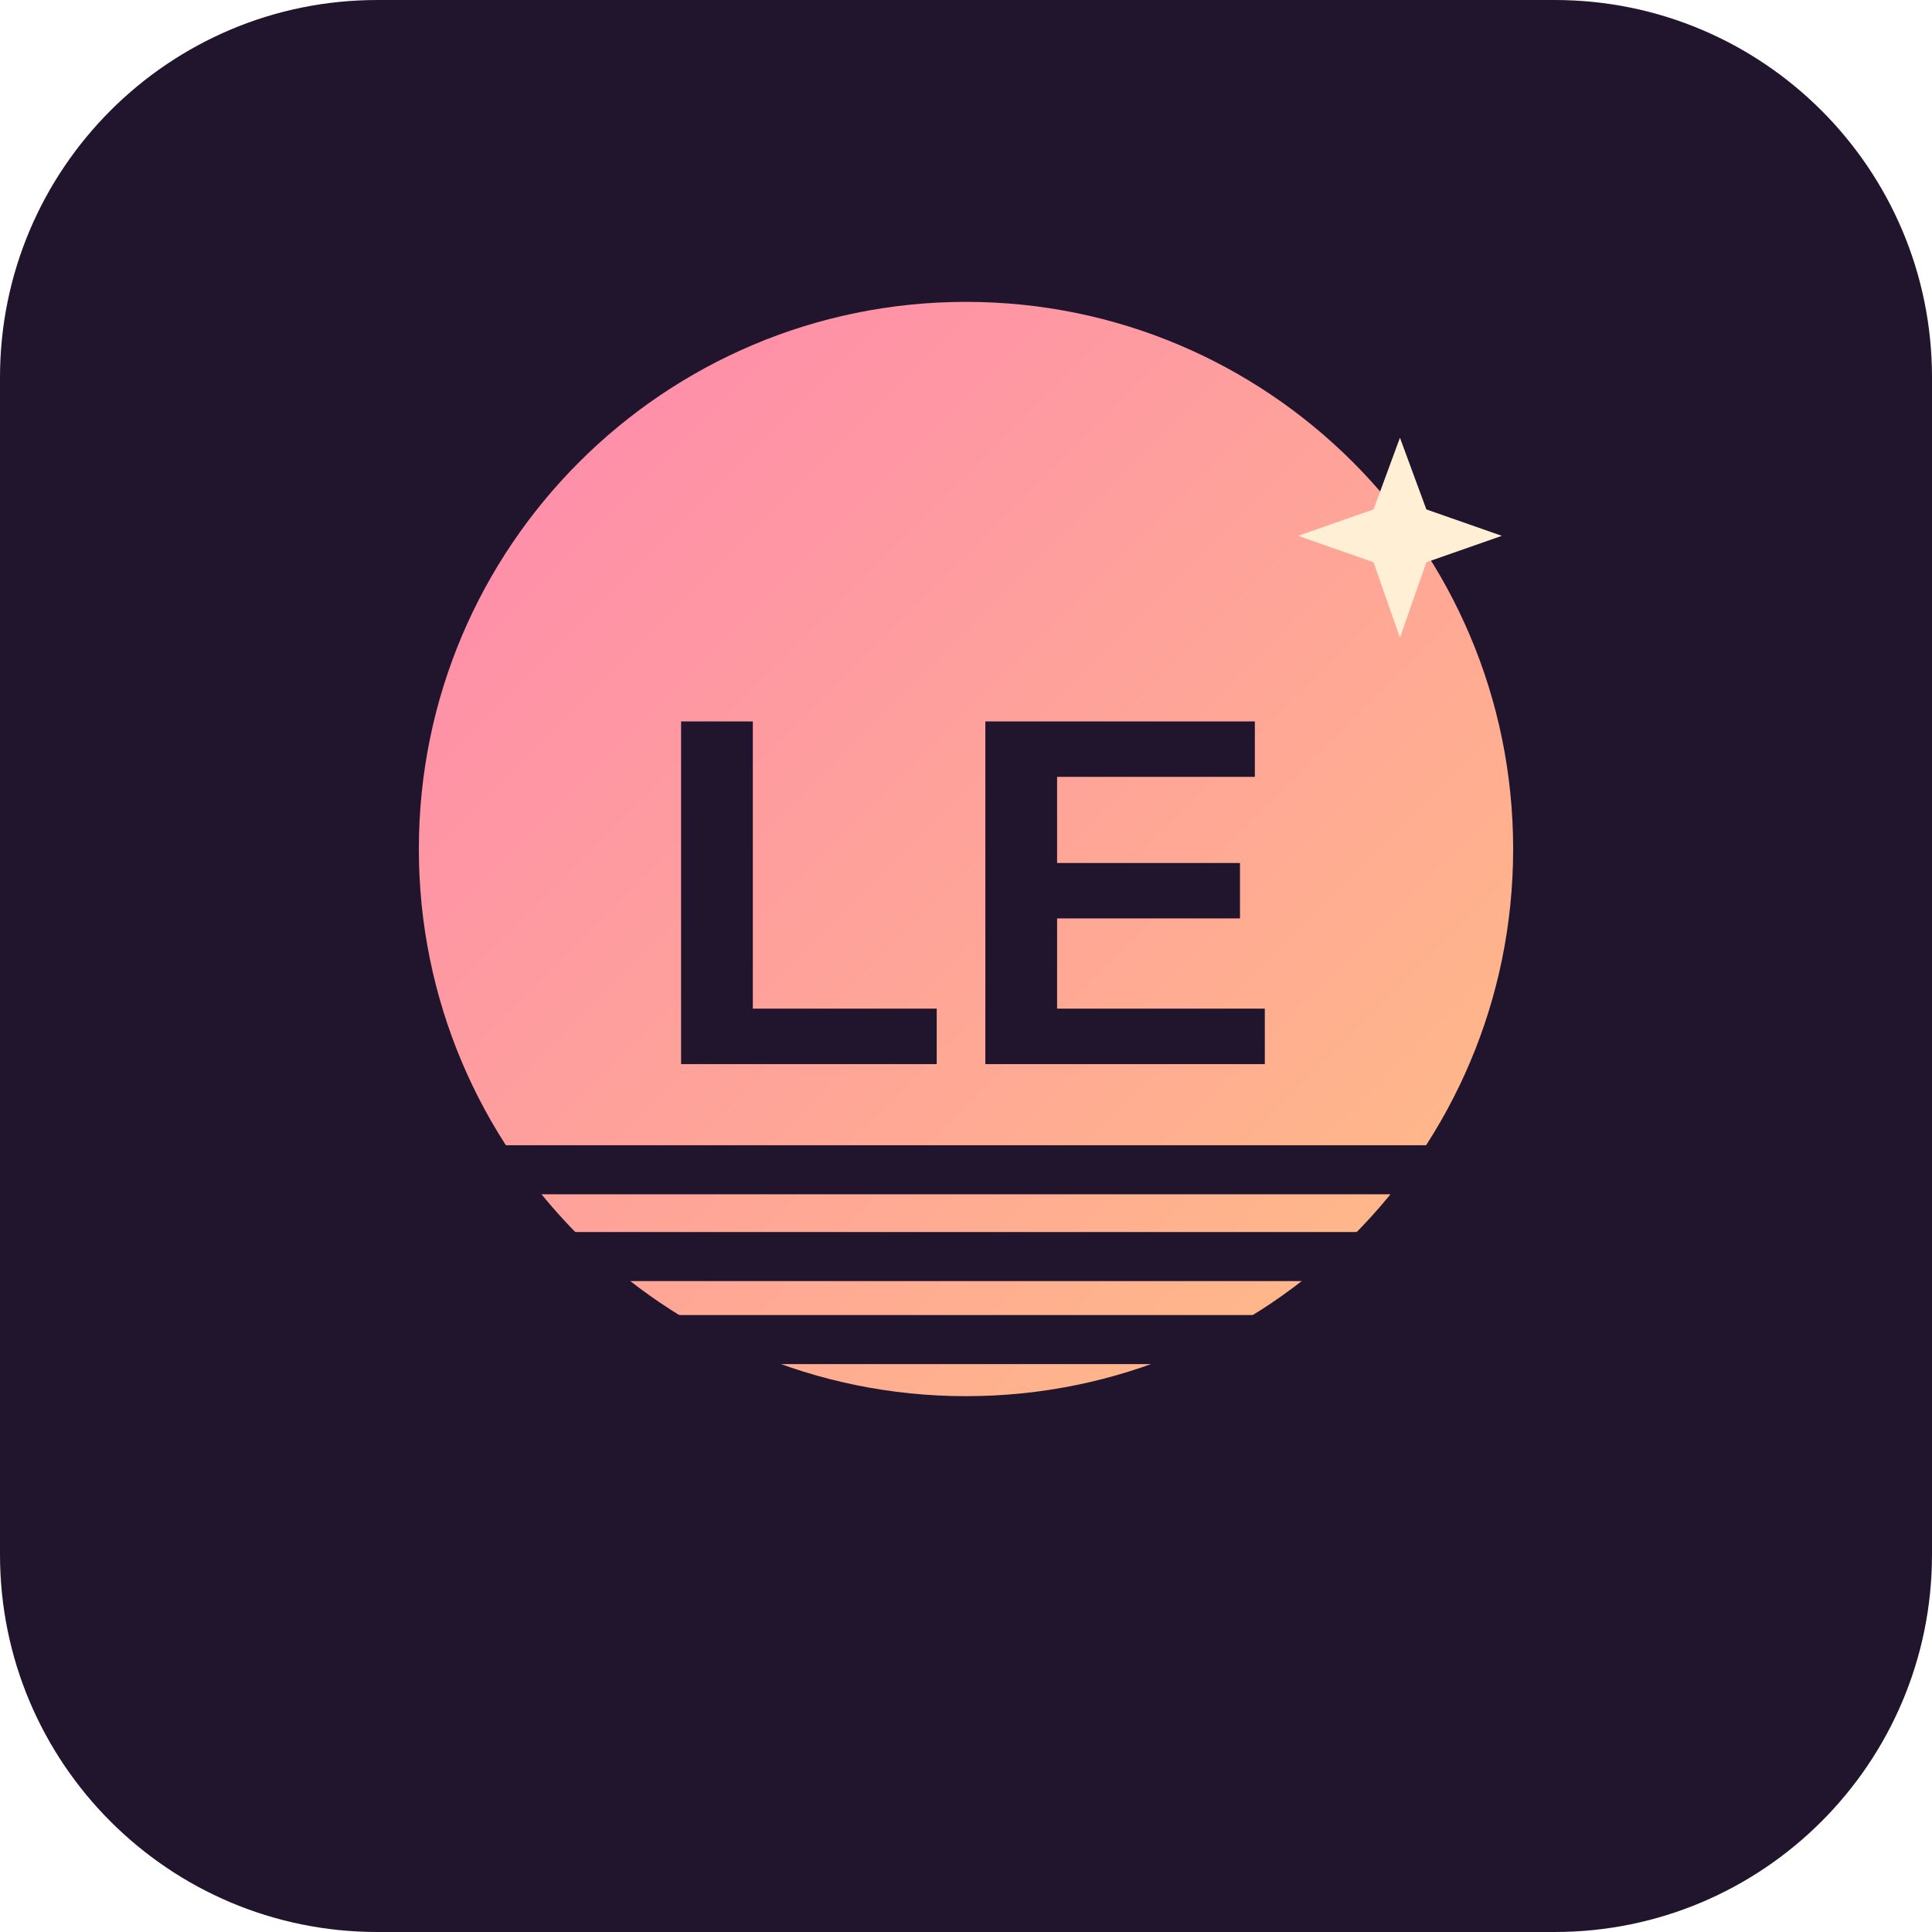
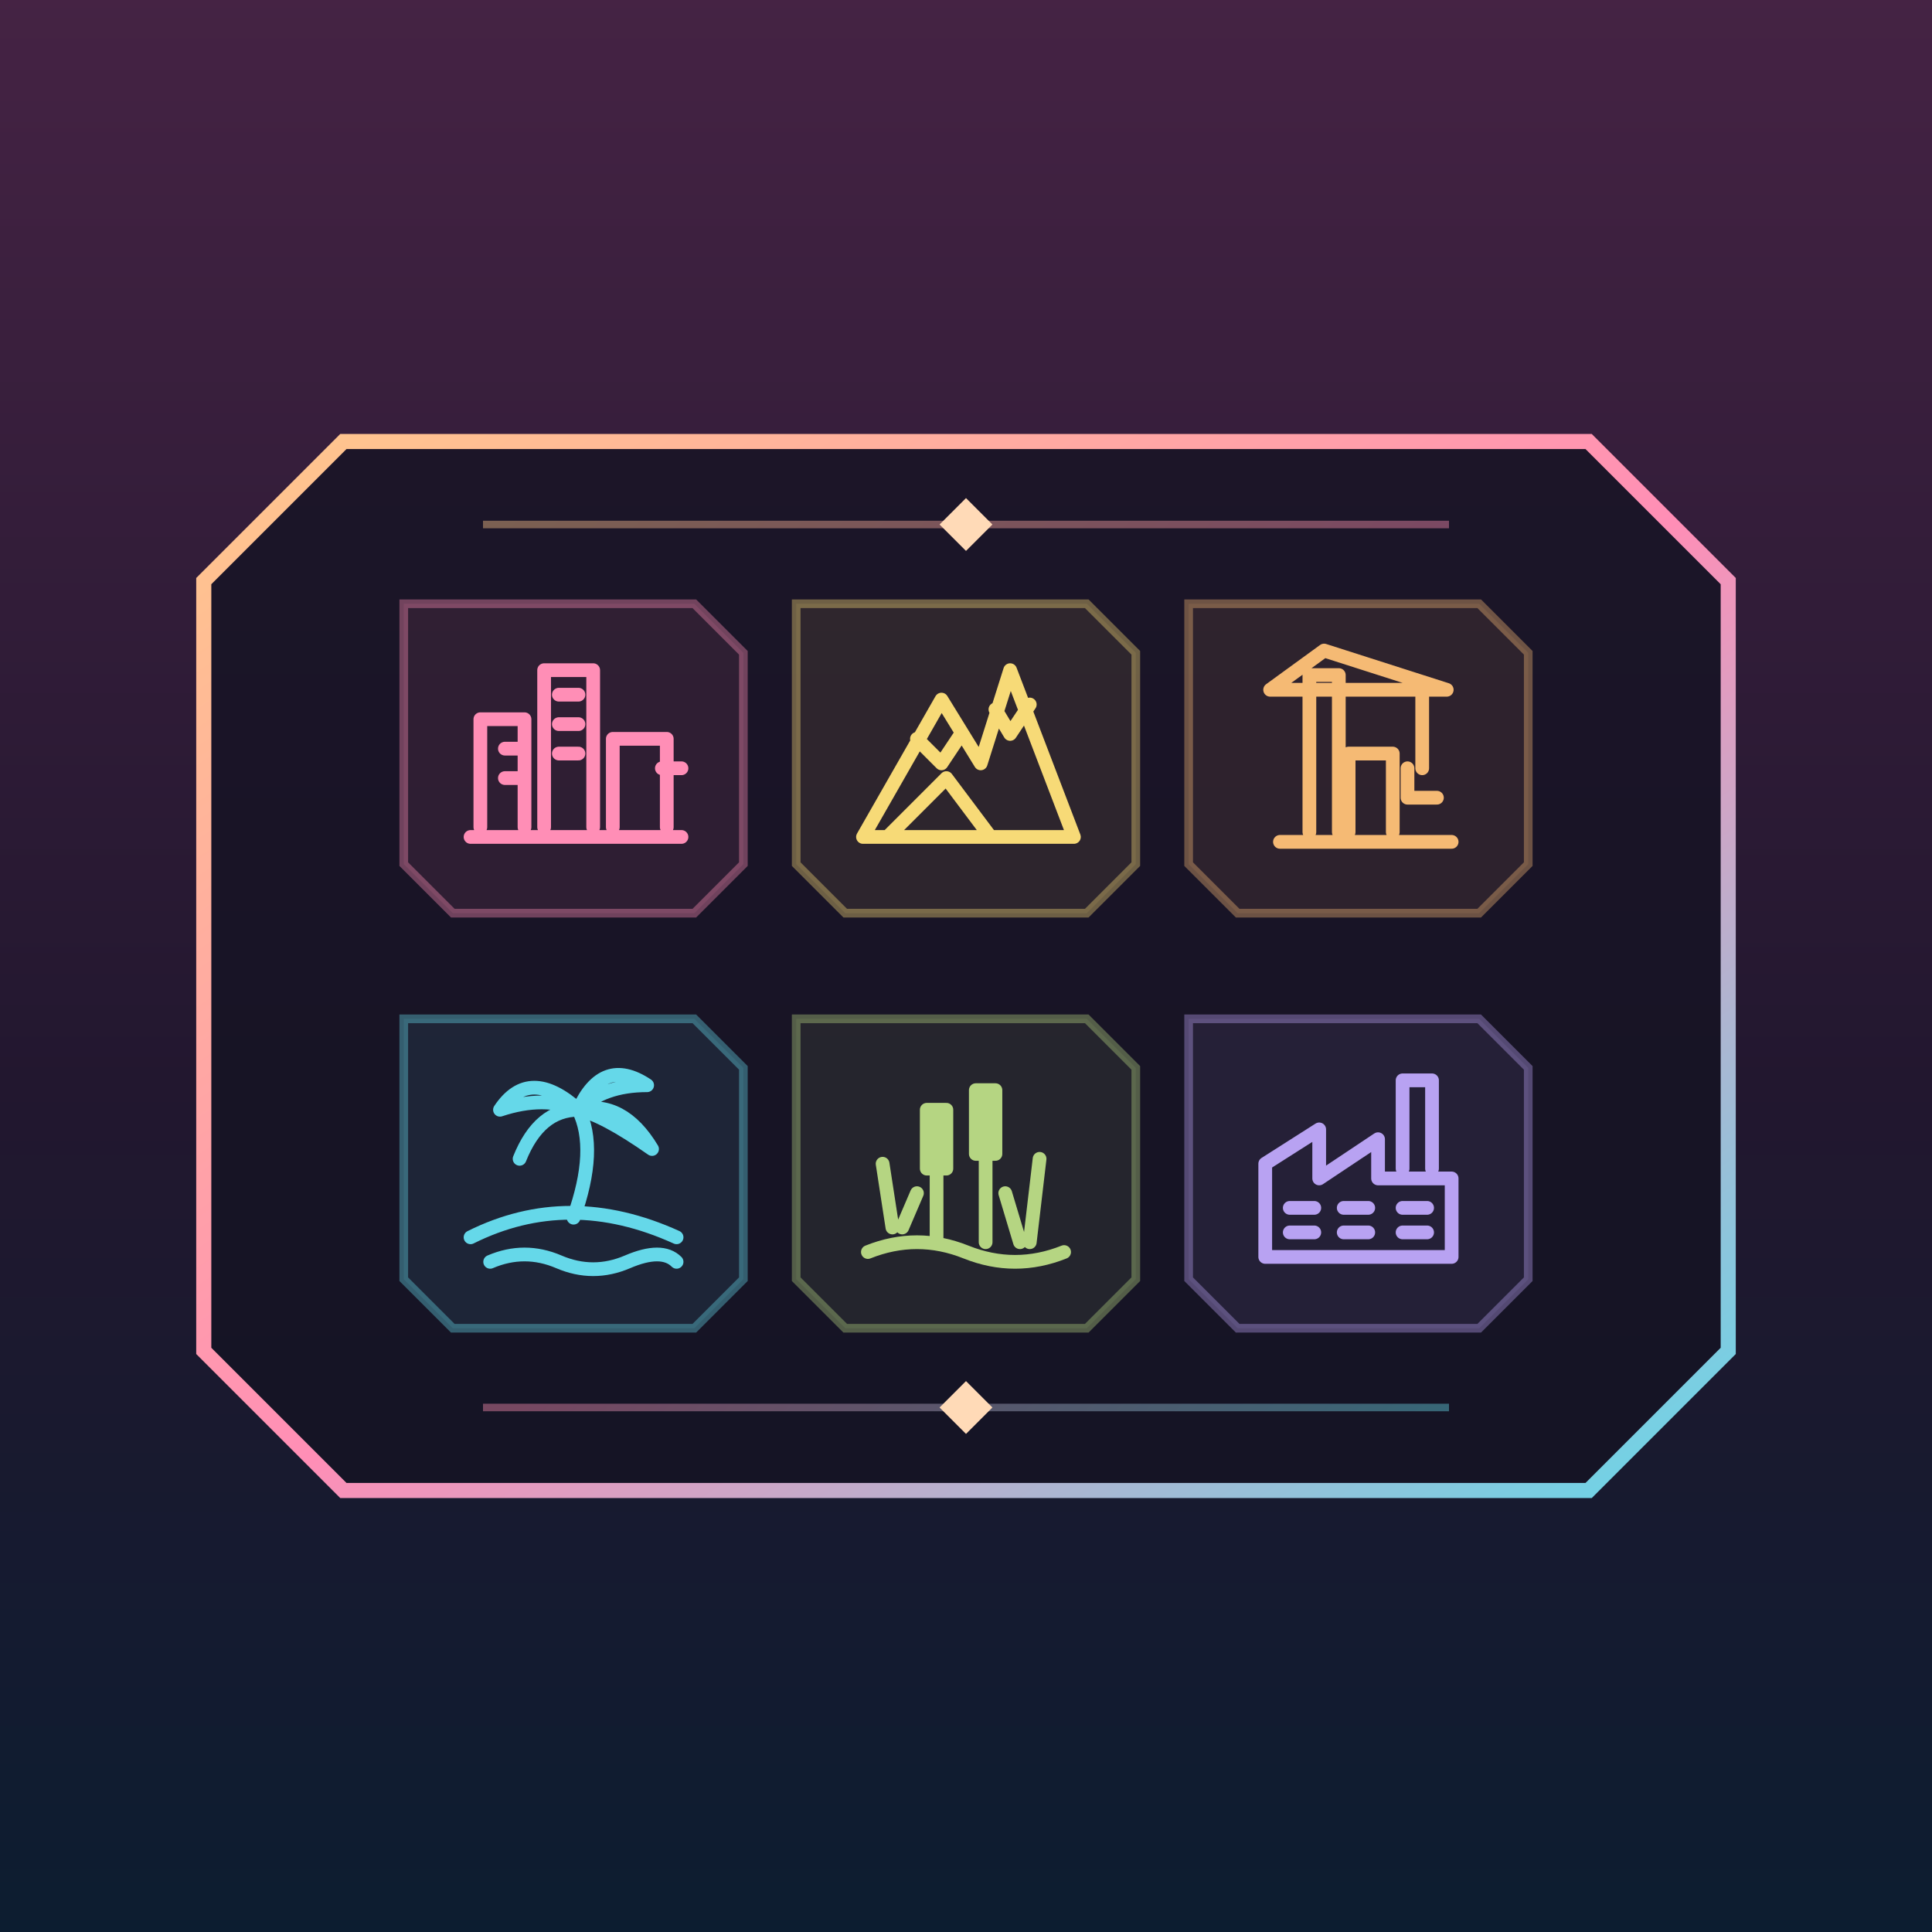
<svg xmlns="http://www.w3.org/2000/svg" viewBox="0 0 512 512">
  <defs>
-     <linearGradient id="g" x2="1" y2="1">
-       <stop stop-color="#fe87b0" />
-       <stop offset="1" stop-color="#ffbf83" />
+     <linearGradient id="night" x2="0" y2="1">
+       <stop stop-color="#452344" />
+       <stop offset=".56" stop-color="#22172f" />
+       <stop offset="1" stop-color="#0c1d30" />
+     </linearGradient>
+     <linearGradient id="rim" x1="0" x2="1" y1="0" y2="1">
+       <stop stop-color="#ffc98b" />
+       <stop offset=".52" stop-color="#ff8eb6" />
+       <stop offset="1" stop-color="#65d8e9" />
    </linearGradient>
  </defs>
-   <rect width="512" height="512" rx="100" fill="#21152e" />
-   <circle cx="256" cy="225" r="145" fill="url(#g)" />
-   <path d="M80 310h352M90 333h332M115 355h282" stroke="#21152e" stroke-width="13" />
-   <text x="256" y="282" text-anchor="middle" font-family="Arial,sans-serif" font-weight="900" font-size="132" fill="#21152e">LE</text>
-   <path d="m371 116 7 19 20 7-20 7-7 20-7-20-20-7 20-7z" fill="#fff0d5" />
+   <path fill="url(#night)" d="M0 0h512v512H0z" />
+   <path d="M91 117h330l37 37v204l-37 37H91l-37-37V154Z" fill="#141323" fill-opacity=".76" stroke="url(#rim)" stroke-width="4" />
+   <path d="M128 139h256M128 373h256" stroke="url(#rim)" stroke-opacity=".42" stroke-width="2" />
+   <g transform="translate(152 201)" stroke="#ff8eb6">
+     <path d="M-45-41H32L45-28V28L32 41H-32L-45 28Z" fill="#ff8eb6" fill-opacity=".09" stroke-opacity=".38" stroke-width="2.3" />
+     <path transform="translate(-31.2 -31.2) scale(1.3)" d="M5 38V16h9v22m4 0V6h10v32m4 0V20h11v18M3 40h43M21 11h4m-4 6h4m-4 6h4m-15-1h4m-4 6h4m28-2h4" fill="none" stroke-width="2.8" stroke-linecap="round" stroke-linejoin="round" />
+   </g>
+   <g transform="translate(256 201)" stroke="#f7da77">
+     <path d="M-45-41H32L45-28V28L32 41H-32L-45 28Z" fill="#f7da77" fill-opacity=".09" stroke-opacity=".38" stroke-width="2.3" />
+     <path transform="translate(-31.2 -31.2) scale(1.3)" d="m3 40 16-28 8 13 6-19 13 34zm11-20 5 5 4-6m7-5 3 5 4-6M8 40l12-12 9 12" fill="none" stroke-width="2.8" stroke-linecap="round" stroke-linejoin="round" />
+   </g>
+   <g transform="translate(360 201)" stroke="#f5ba74">
+     <path d="M-45-41H32L45-28V28L32 41H-32L-45 28Z" fill="#f5ba74" fill-opacity=".09" stroke-opacity=".38" stroke-width="2.3" />
+     <path transform="translate(-31.2 -31.2) scale(1.3)" d="M8 41h35M14 39V7h6v32M6 10h36l-25-8zm31 0v16m-3 0v6h6M22 39V23h9v16" fill="none" stroke-width="2.8" stroke-linecap="round" stroke-linejoin="round" />
+   </g>
+   <g transform="translate(152 311)" stroke="#65d8e9">
+     <path d="M-45-41H32L45-28V28L32 41H-32L-45 28Z" fill="#65d8e9" fill-opacity=".09" stroke-opacity=".38" stroke-width="2.3" />
+     <path transform="translate(-31.2 -31.2) scale(1.3)" d="M3 37q20-10 42 0M7 42q7-3 14 0t14 0t10 0M24 33q5-14 1-22m0 0q-10-9-16 0 9-3 16 0 5-11 14-5-9 0-14 5 9-2 15 8-10-7-15-8-8 0-12 10" fill="none" stroke-width="2.8" stroke-linecap="round" stroke-linejoin="round" />
+   </g>
+   <g transform="translate(256 311)" stroke="#b5d582">
+     <path d="M-45-41H32L45-28V28L32 41H-32L-45 28Z" fill="#b5d582" fill-opacity=".09" stroke-opacity=".38" stroke-width="2.3" />
+     <path transform="translate(-31.2 -31.2) scale(1.3)" d="M4 40q10-4 20 0t20 0M18 38V12m10 26V8m-2 12h4V7h-4zm-10 3h4V11h-4zM9 35 7 22m4 13 3-7m23 10 2-17m-4 17-3-10" fill="none" stroke-width="2.8" stroke-linecap="round" stroke-linejoin="round" />
+   </g>
+   <g transform="translate(360 311)" stroke="#b8a2f2">
+     <path d="M-45-41H32L45-28V28L32 41H-32L-45 28Z" fill="#b8a2f2" fill-opacity=".09" stroke-opacity=".38" stroke-width="2.3" />
+     <path transform="translate(-31.2 -31.2) scale(1.3)" d="M5 41V22l11-7v10l12-8v8h15v16zM33 23V5h6v18M10 31h5m6 0h5m7 0h5M10 36h5m6 0h5m7 0h5" fill="none" stroke-width="2.8" stroke-linecap="round" stroke-linejoin="round" />
+   </g>
+   <path d="M249 139l7-7 7 7-7 7zm0 234 7-7 7 7-7 7z" fill="#ffdab7" />
</svg>
